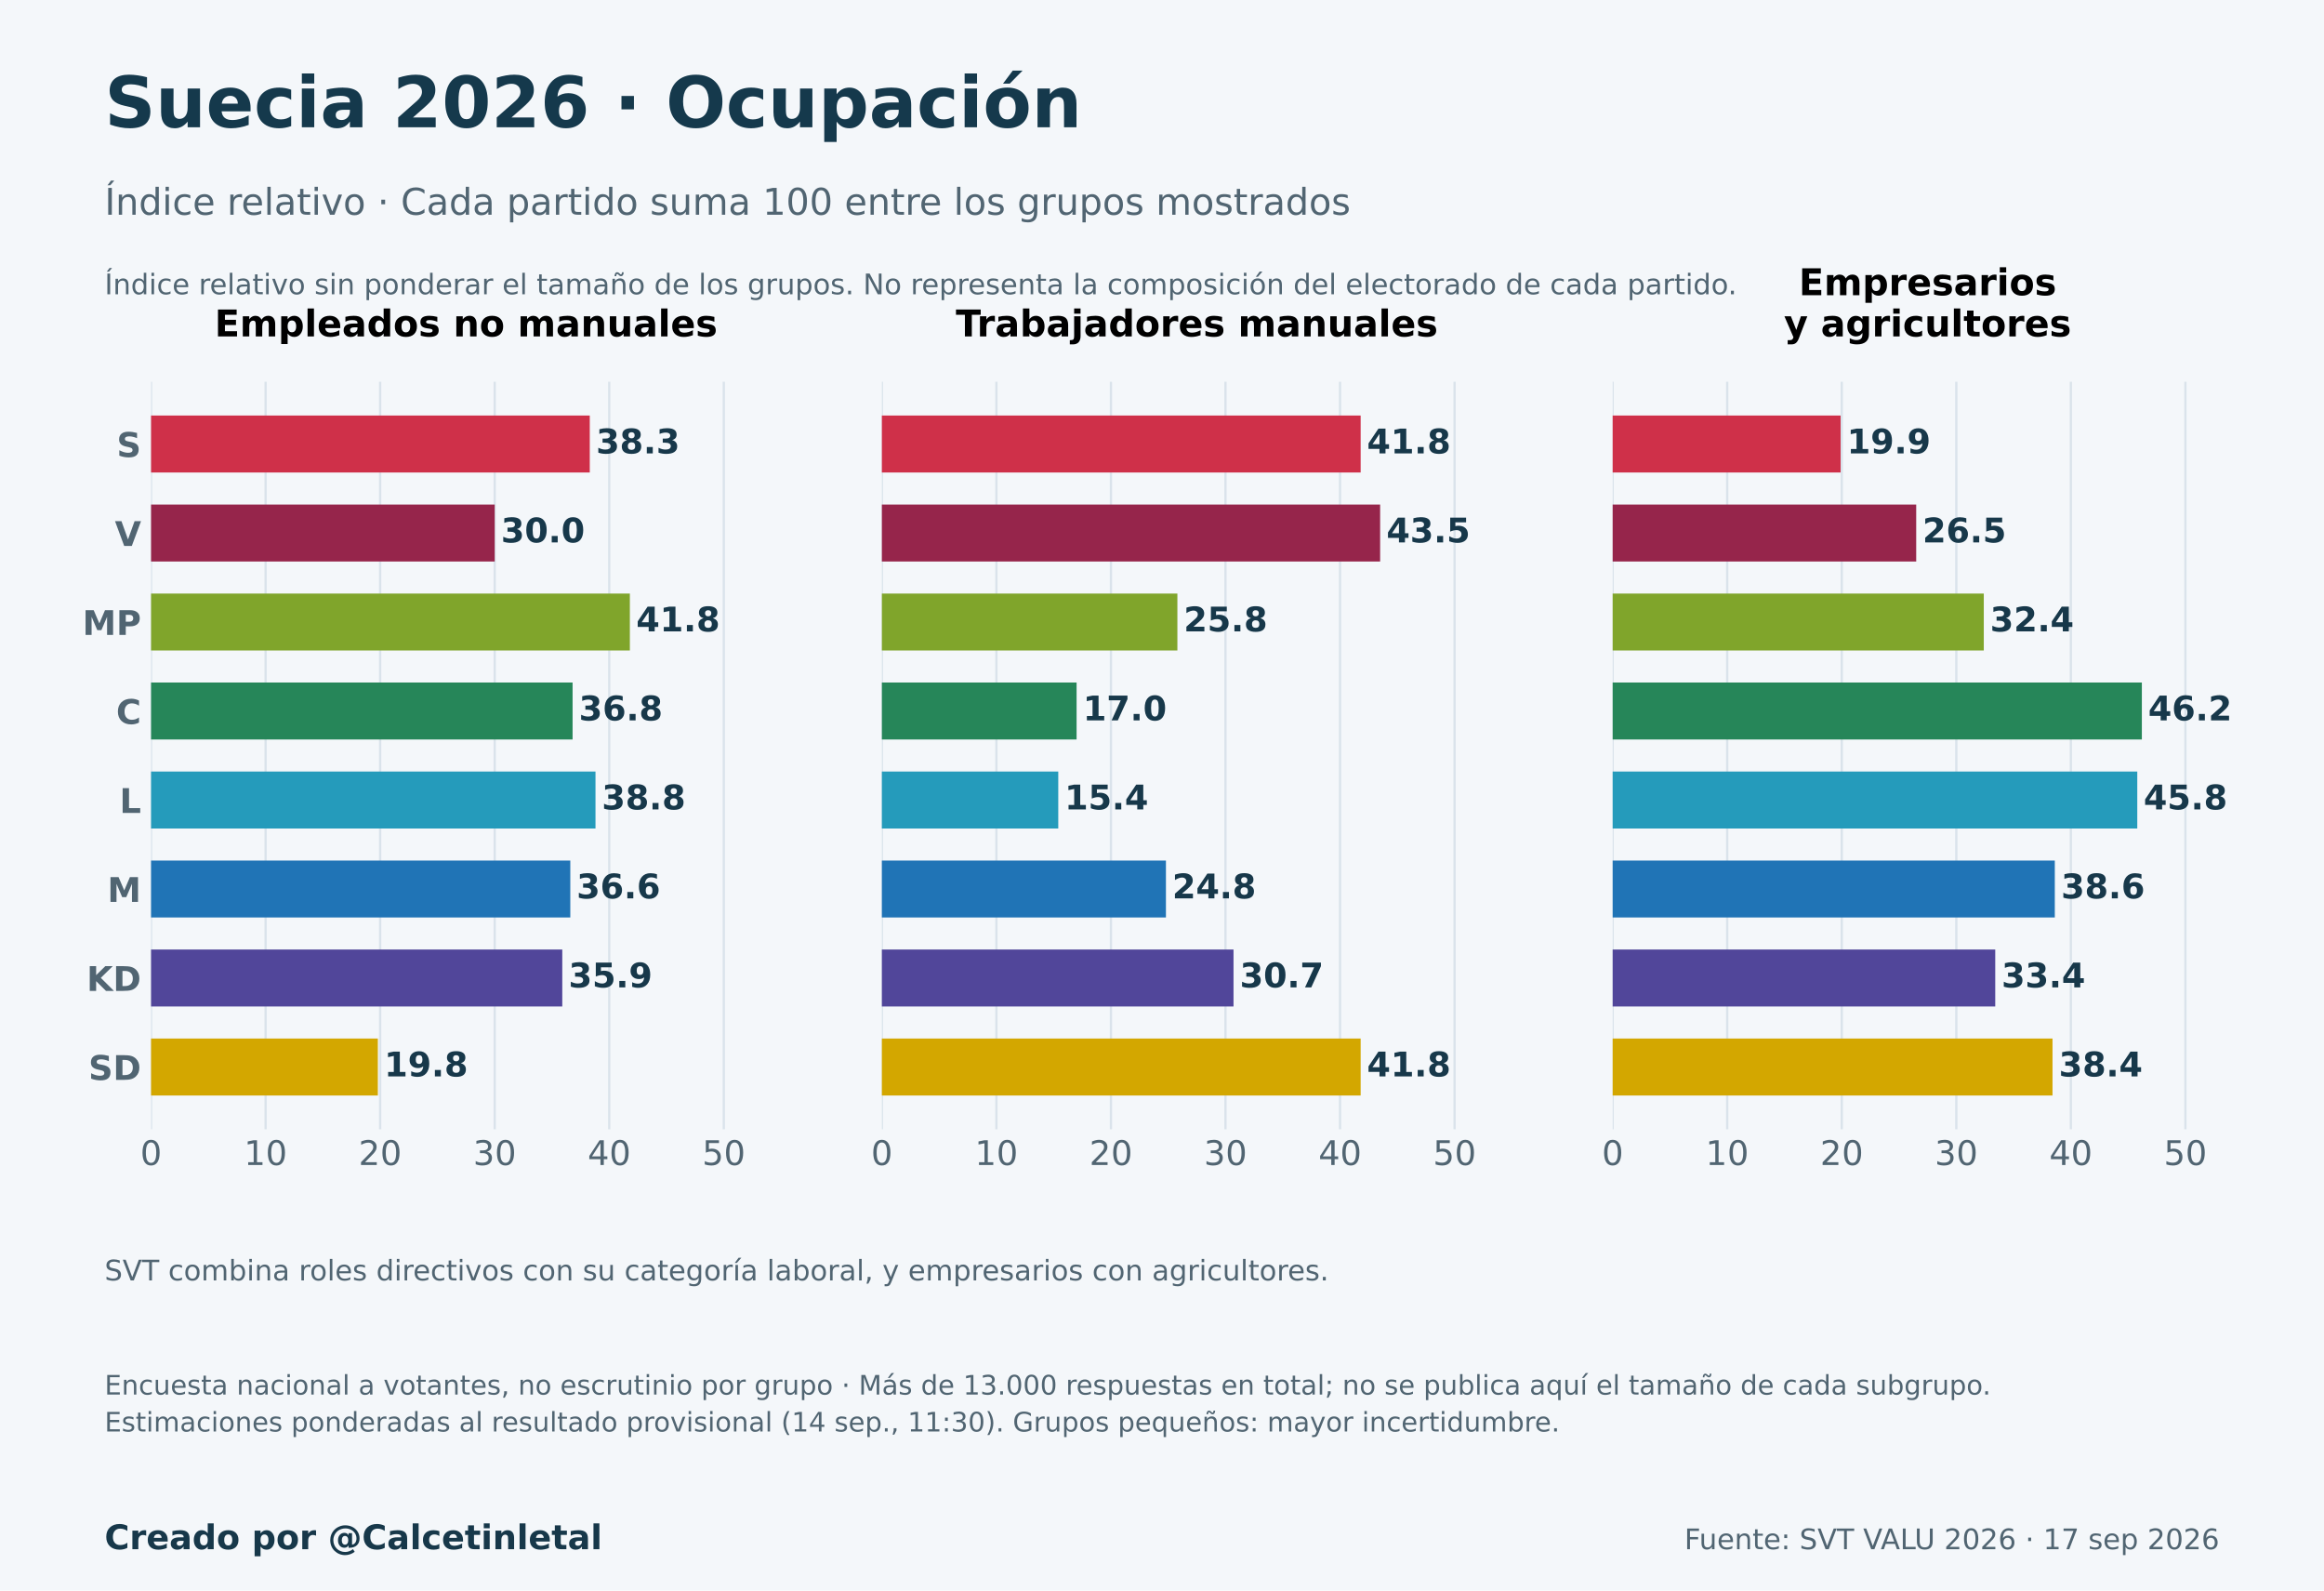
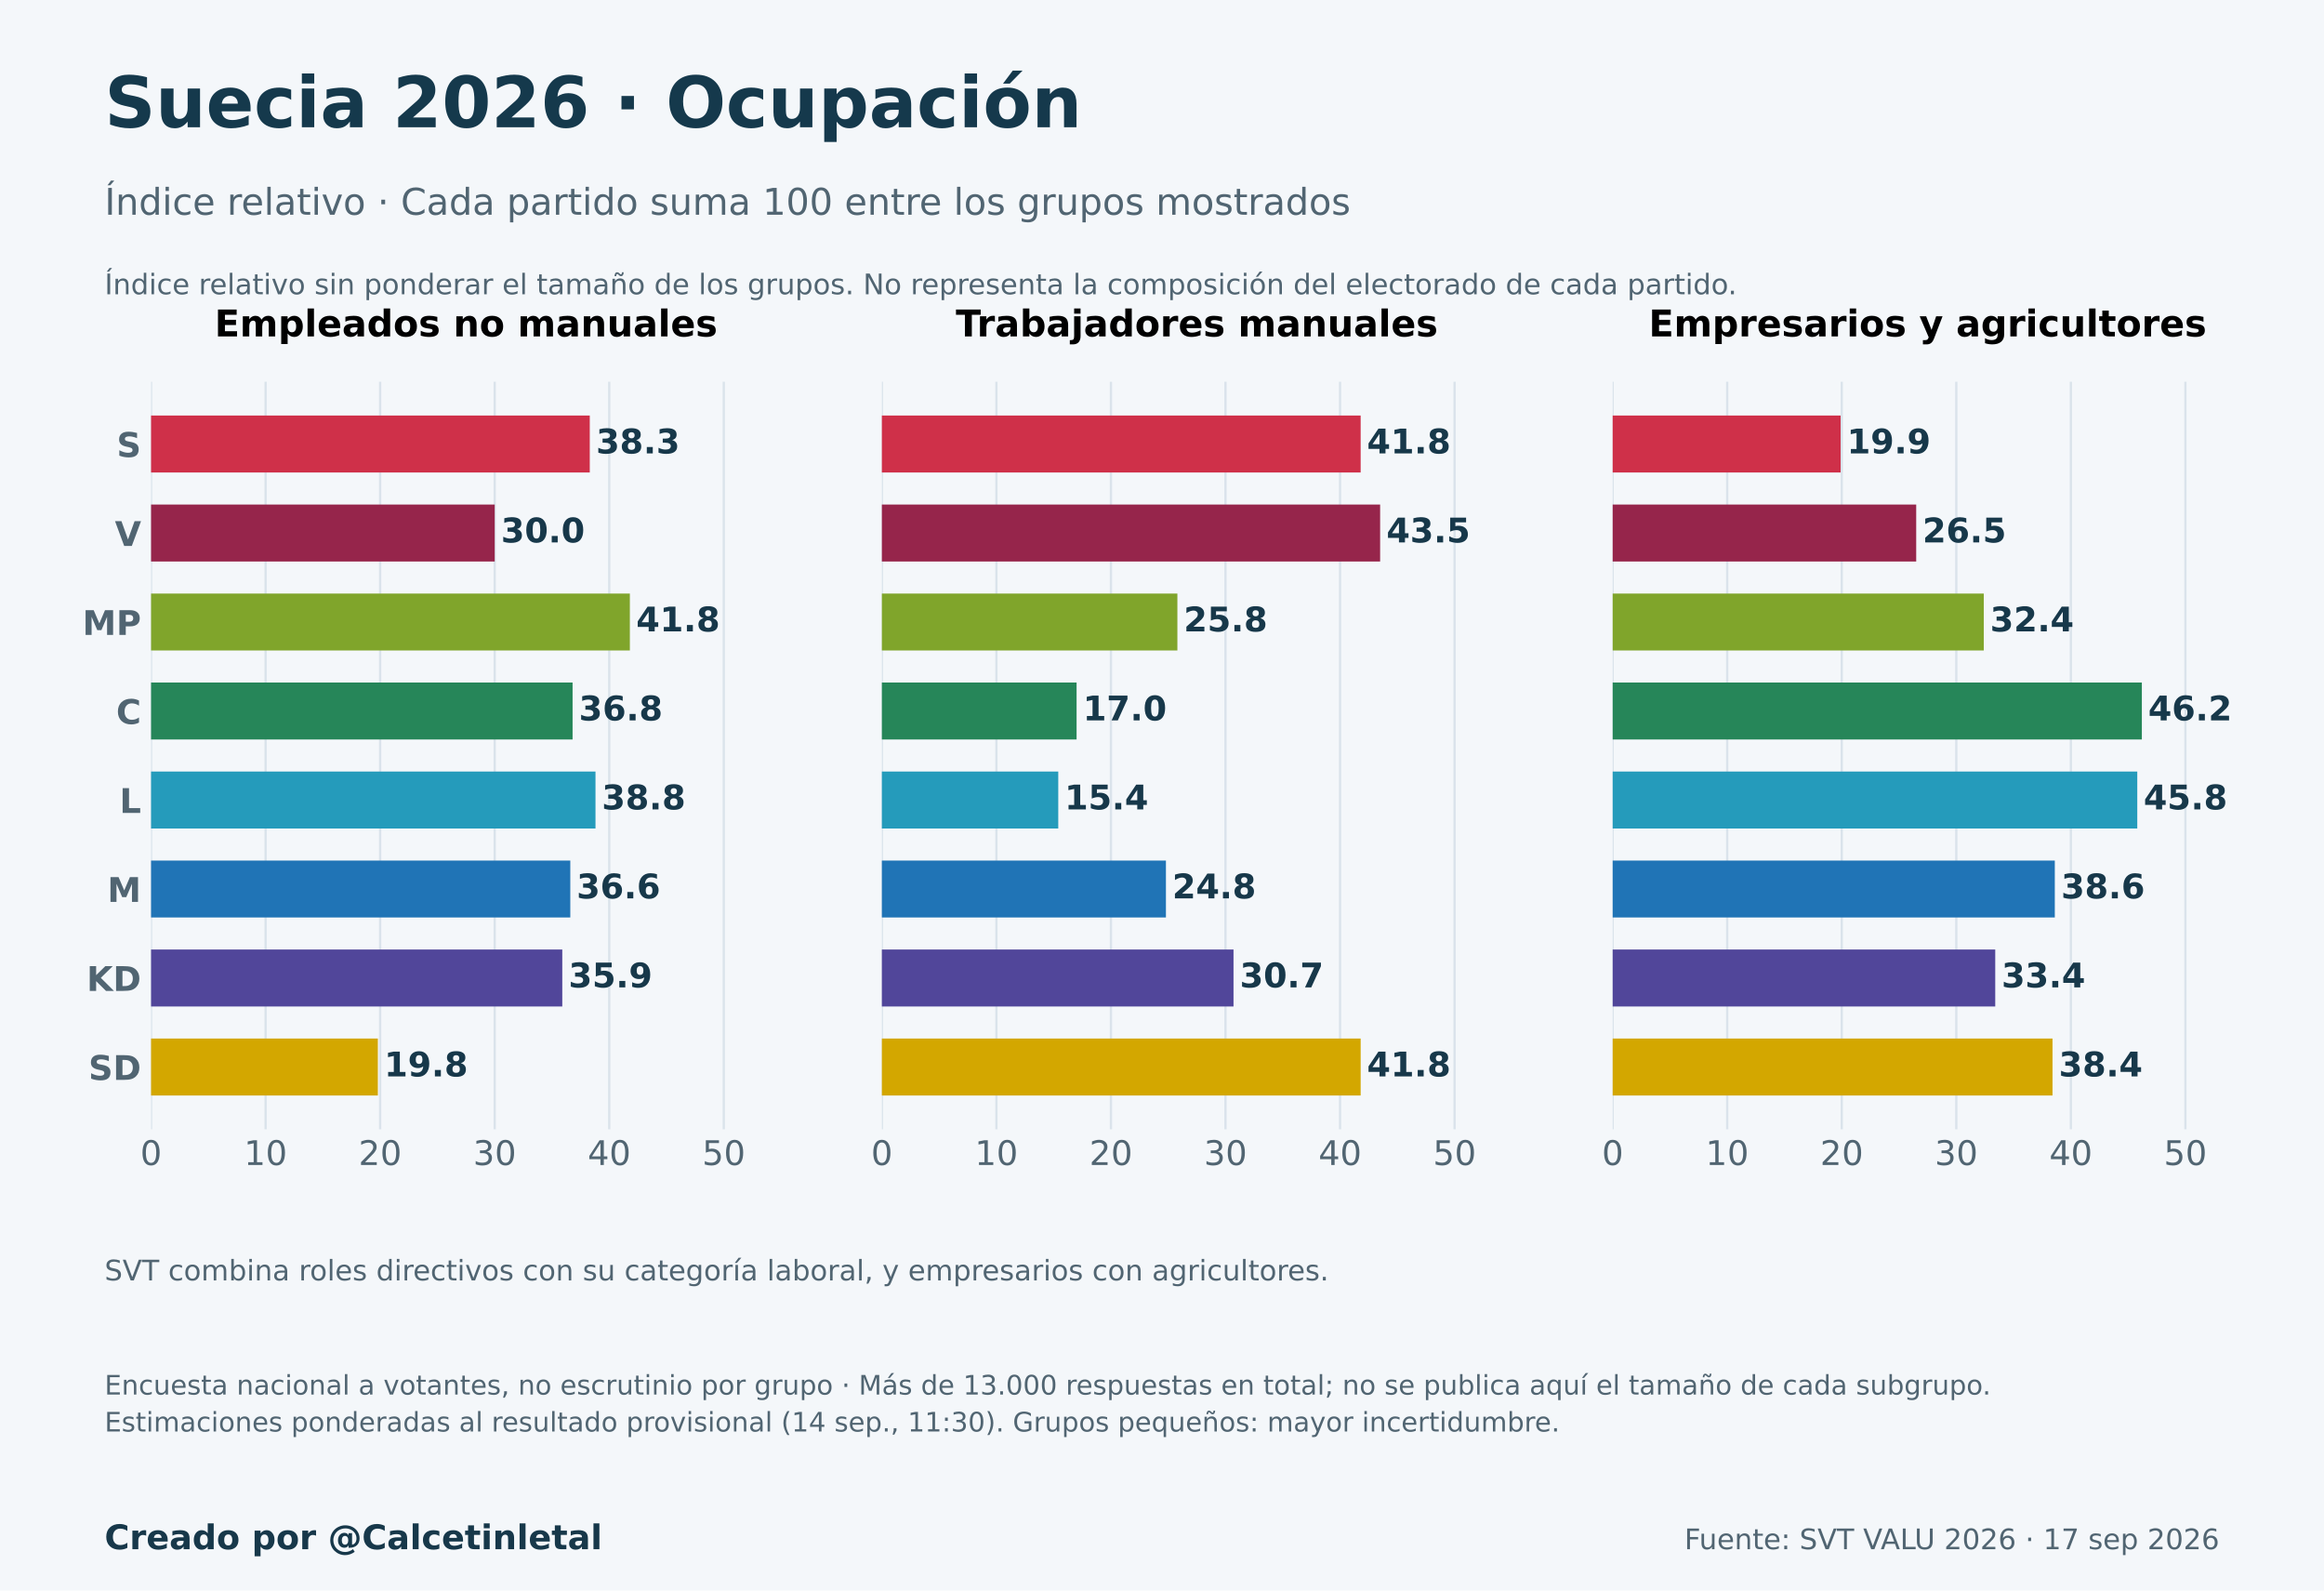
<svg xmlns="http://www.w3.org/2000/svg" xmlns:xlink="http://www.w3.org/1999/xlink" width="820.8pt" height="561.6pt" viewBox="0 0 820.8 561.6" version="1.1">
  <defs>
    <style type="text/css">*{stroke-linejoin: round; stroke-linecap: butt}</style>
  </defs>
  <g id="figure_1">
    <g id="patch_1">
      <path d="M 0 561.6 L 820.8 561.6 L 820.8 0 L 0 0 z " style="fill: #f4f7fa" />
    </g>
    <g id="axes_1">
      <g id="patch_2">
        <path d="M 53.352 398.736 L 275.858 398.736 L 275.858 134.784 L 53.352 134.784 z " style="fill: #f4f7fa" />
      </g>
      <g id="matplotlib.axis_1">
        <g id="xtick_1">
          <g id="line2d_1">
-             <path d="M 53.352 398.736 L 53.352 134.784 " clip-path="url(#p59316cc44d)" style="fill: none; stroke: #dae3eb; stroke-width: 0.8; stroke-linecap: square" />
+             <path d="M 53.352 398.736 L 53.352 134.784 " clip-path="url(#p92fa3a00ad)" style="fill: none; stroke: #dae3eb; stroke-width: 0.8; stroke-linecap: square" />
          </g>
          <g id="line2d_2" />
          <g id="text_1">
            <text style="font-size: 12px; font-family: 'DejaVu Sans'; text-anchor: middle; fill: #516572" x="53.352" y="411.354" transform="rotate(-0 53.352 411.3541)">0</text>
          </g>
        </g>
        <g id="xtick_2">
          <g id="line2d_3">
-             <path d="M 93.808 398.736 L 93.808 134.784 " clip-path="url(#p59316cc44d)" style="fill: none; stroke: #dae3eb; stroke-width: 0.8; stroke-linecap: square" />
+             <path d="M 93.808 398.736 L 93.808 134.784 " clip-path="url(#p92fa3a00ad)" style="fill: none; stroke: #dae3eb; stroke-width: 0.8; stroke-linecap: square" />
          </g>
          <g id="line2d_4" />
          <g id="text_2">
            <text style="font-size: 12px; font-family: 'DejaVu Sans'; text-anchor: middle; fill: #516572" x="93.808" y="411.354" transform="rotate(-0 93.80764 411.3541)">10</text>
          </g>
        </g>
        <g id="xtick_3">
          <g id="line2d_5">
-             <path d="M 134.263 398.736 L 134.263 134.784 " clip-path="url(#p59316cc44d)" style="fill: none; stroke: #dae3eb; stroke-width: 0.8; stroke-linecap: square" />
+             <path d="M 134.263 398.736 L 134.263 134.784 " clip-path="url(#p92fa3a00ad)" style="fill: none; stroke: #dae3eb; stroke-width: 0.8; stroke-linecap: square" />
          </g>
          <g id="line2d_6" />
          <g id="text_3">
            <text style="font-size: 12px; font-family: 'DejaVu Sans'; text-anchor: middle; fill: #516572" x="134.263" y="411.354" transform="rotate(-0 134.2633 411.3541)">20</text>
          </g>
        </g>
        <g id="xtick_4">
          <g id="line2d_7">
-             <path d="M 174.719 398.736 L 174.719 134.784 " clip-path="url(#p59316cc44d)" style="fill: none; stroke: #dae3eb; stroke-width: 0.8; stroke-linecap: square" />
+             <path d="M 174.719 398.736 L 174.719 134.784 " clip-path="url(#p92fa3a00ad)" style="fill: none; stroke: #dae3eb; stroke-width: 0.8; stroke-linecap: square" />
          </g>
          <g id="line2d_8" />
          <g id="text_4">
            <text style="font-size: 12px; font-family: 'DejaVu Sans'; text-anchor: middle; fill: #516572" x="174.719" y="411.354" transform="rotate(-0 174.7189 411.3541)">30</text>
          </g>
        </g>
        <g id="xtick_5">
          <g id="line2d_9">
-             <path d="M 215.175 398.736 L 215.175 134.784 " clip-path="url(#p59316cc44d)" style="fill: none; stroke: #dae3eb; stroke-width: 0.8; stroke-linecap: square" />
+             <path d="M 215.175 398.736 L 215.175 134.784 " clip-path="url(#p92fa3a00ad)" style="fill: none; stroke: #dae3eb; stroke-width: 0.8; stroke-linecap: square" />
          </g>
          <g id="line2d_10" />
          <g id="text_5">
            <text style="font-size: 12px; font-family: 'DejaVu Sans'; text-anchor: middle; fill: #516572" x="215.175" y="411.354" transform="rotate(-0 215.1746 411.3541)">40</text>
          </g>
        </g>
        <g id="xtick_6">
          <g id="line2d_11">
-             <path d="M 255.63 398.736 L 255.63 134.784 " clip-path="url(#p59316cc44d)" style="fill: none; stroke: #dae3eb; stroke-width: 0.8; stroke-linecap: square" />
+             <path d="M 255.63 398.736 L 255.63 134.784 " clip-path="url(#p92fa3a00ad)" style="fill: none; stroke: #dae3eb; stroke-width: 0.8; stroke-linecap: square" />
          </g>
          <g id="line2d_12" />
          <g id="text_6">
            <text style="font-size: 12px; font-family: 'DejaVu Sans'; text-anchor: middle; fill: #516572" x="255.63" y="411.354" transform="rotate(-0 255.6302 411.3541)">50</text>
          </g>
        </g>
      </g>
      <g id="matplotlib.axis_2">
        <g id="ytick_1">
          <g id="line2d_13" />
          <g id="text_7">
            <text style="font-weight: 700; font-size: 12px; font-family: 'DejaVu Sans'; text-anchor: end; fill: #516572" x="49.852" y="161.339" transform="rotate(-0 49.852 161.3391)">S</text>
          </g>
        </g>
        <g id="ytick_2">
          <g id="line2d_14" />
          <g id="text_8">
            <text style="font-weight: 700; font-size: 12px; font-family: 'DejaVu Sans'; text-anchor: end; fill: #516572" x="49.852" y="192.762" transform="rotate(-0 49.852 192.7619)">V</text>
          </g>
        </g>
        <g id="ytick_3">
          <g id="line2d_15" />
          <g id="text_9">
            <text style="font-weight: 700; font-size: 12px; font-family: 'DejaVu Sans'; text-anchor: end; fill: #516572" x="49.852" y="224.185" transform="rotate(-0 49.852 224.1848)">MP</text>
          </g>
        </g>
        <g id="ytick_4">
          <g id="line2d_16" />
          <g id="text_10">
            <text style="font-weight: 700; font-size: 12px; font-family: 'DejaVu Sans'; text-anchor: end; fill: #516572" x="49.852" y="255.608" transform="rotate(-0 49.852 255.6076)">C</text>
          </g>
        </g>
        <g id="ytick_5">
          <g id="line2d_17" />
          <g id="text_11">
            <text style="font-weight: 700; font-size: 12px; font-family: 'DejaVu Sans'; text-anchor: end; fill: #516572" x="49.852" y="287.03" transform="rotate(-0 49.852 287.0305)">L</text>
          </g>
        </g>
        <g id="ytick_6">
          <g id="line2d_18" />
          <g id="text_12">
            <text style="font-weight: 700; font-size: 12px; font-family: 'DejaVu Sans'; text-anchor: end; fill: #516572" x="49.852" y="318.453" transform="rotate(-0 49.852 318.4533)">M</text>
          </g>
        </g>
        <g id="ytick_7">
          <g id="line2d_19" />
          <g id="text_13">
            <text style="font-weight: 700; font-size: 12px; font-family: 'DejaVu Sans'; text-anchor: end; fill: #516572" x="49.852" y="349.876" transform="rotate(-0 49.852 349.8762)">KD</text>
          </g>
        </g>
        <g id="ytick_8">
          <g id="line2d_20" />
          <g id="text_14">
            <text style="font-weight: 700; font-size: 12px; font-family: 'DejaVu Sans'; text-anchor: end; fill: #516572" x="49.852" y="381.299" transform="rotate(-0 49.852 381.2991)">SD</text>
          </g>
        </g>
      </g>
      <g id="patch_3">
-         <path d="M 53.352 146.725 L 208.297 146.725 L 208.297 166.835 L 53.352 166.835 z " clip-path="url(#p59316cc44d)" style="fill: #cf3049" />
+         <path d="M 53.352 146.725 L 208.297 146.725 L 208.297 166.835 L 53.352 166.835 z " clip-path="url(#p92fa3a00ad)" style="fill: #cf3049" />
      </g>
      <g id="patch_4">
-         <path d="M 53.352 178.148 L 174.719 178.148 L 174.719 198.258 L 53.352 198.258 z " clip-path="url(#p59316cc44d)" style="fill: #96254b" />
+         <path d="M 53.352 178.148 L 174.719 178.148 L 174.719 198.258 L 53.352 198.258 z " clip-path="url(#p92fa3a00ad)" style="fill: #96254b" />
      </g>
      <g id="patch_5">
-         <path d="M 53.352 209.57 L 222.457 209.57 L 222.457 229.681 L 53.352 229.681 z " clip-path="url(#p59316cc44d)" style="fill: #80a52b" />
+         <path d="M 53.352 209.57 L 222.457 209.57 L 222.457 229.681 L 53.352 229.681 z " clip-path="url(#p92fa3a00ad)" style="fill: #80a52b" />
      </g>
      <g id="patch_6">
-         <path d="M 53.352 240.993 L 202.229 240.993 L 202.229 261.104 L 53.352 261.104 z " clip-path="url(#p59316cc44d)" style="fill: #268659" />
+         <path d="M 53.352 240.993 L 202.229 240.993 L 202.229 261.104 L 53.352 261.104 z " clip-path="url(#p92fa3a00ad)" style="fill: #268659" />
      </g>
      <g id="patch_7">
-         <path d="M 53.352 272.416 L 210.32 272.416 L 210.32 292.527 L 53.352 292.527 z " clip-path="url(#p59316cc44d)" style="fill: #259bbb" />
+         <path d="M 53.352 272.416 L 210.32 272.416 L 210.32 292.527 L 53.352 292.527 z " clip-path="url(#p92fa3a00ad)" style="fill: #259bbb" />
      </g>
      <g id="patch_8">
-         <path d="M 53.352 303.839 L 201.42 303.839 L 201.42 323.95 L 53.352 323.95 z " clip-path="url(#p59316cc44d)" style="fill: #2074b6" />
+         <path d="M 53.352 303.839 L 201.42 303.839 L 201.42 323.95 L 53.352 323.95 z " clip-path="url(#p92fa3a00ad)" style="fill: #2074b6" />
      </g>
      <g id="patch_9">
-         <path d="M 53.352 335.262 L 198.588 335.262 L 198.588 355.372 L 53.352 355.372 z " clip-path="url(#p59316cc44d)" style="fill: #51469a" />
+         <path d="M 53.352 335.262 L 198.588 335.262 L 198.588 355.372 L 53.352 355.372 z " clip-path="url(#p92fa3a00ad)" style="fill: #51469a" />
      </g>
      <g id="patch_10">
-         <path d="M 53.352 366.685 L 133.454 366.685 L 133.454 386.795 L 53.352 386.795 z " clip-path="url(#p59316cc44d)" style="fill: #d3a700" />
+         <path d="M 53.352 366.685 L 133.454 366.685 L 133.454 386.795 L 53.352 386.795 z " clip-path="url(#p92fa3a00ad)" style="fill: #d3a700" />
      </g>
      <g id="text_15">
        <text style="font-weight: 700; font-size: 12px; font-family: 'DejaVu Sans'; text-anchor: start; fill: #17384a" x="210.522" y="160.091" transform="rotate(-0 210.5222 160.0913)">38.3</text>
      </g>
      <g id="text_16">
        <text style="font-weight: 700; font-size: 12px; font-family: 'DejaVu Sans'; text-anchor: start; fill: #17384a" x="176.944" y="191.514" transform="rotate(-0 176.944 191.5141)">30.0</text>
      </g>
      <g id="text_17">
        <text style="font-weight: 700; font-size: 12px; font-family: 'DejaVu Sans'; text-anchor: start; fill: #17384a" x="224.682" y="222.937" transform="rotate(-0 224.6816 222.937)">41.8</text>
      </g>
      <g id="text_18">
        <text style="font-weight: 700; font-size: 12px; font-family: 'DejaVu Sans'; text-anchor: start; fill: #17384a" x="204.454" y="254.36" transform="rotate(-0 204.4538 254.3598)">36.8</text>
      </g>
      <g id="text_19">
        <text style="font-weight: 700; font-size: 12px; font-family: 'DejaVu Sans'; text-anchor: start; fill: #17384a" x="212.545" y="285.783" transform="rotate(-0 212.5449 285.7827)">38.8</text>
      </g>
      <g id="text_20">
        <text style="font-weight: 700; font-size: 12px; font-family: 'DejaVu Sans'; text-anchor: start; fill: #17384a" x="203.645" y="317.206" transform="rotate(-0 203.6447 317.2055)">36.6</text>
      </g>
      <g id="text_21">
        <text style="font-weight: 700; font-size: 12px; font-family: 'DejaVu Sans'; text-anchor: start; fill: #17384a" x="200.813" y="348.628" transform="rotate(-0 200.8128 348.6284)">35.9</text>
      </g>
      <g id="text_22">
        <text style="font-weight: 700; font-size: 12px; font-family: 'DejaVu Sans'; text-anchor: start; fill: #17384a" x="135.679" y="380.051" transform="rotate(-0 135.6792 380.0512)">19.8</text>
      </g>
      <g id="text_23">
        <text style="font-weight: 700; font-size: 13px; font-family: 'DejaVu Sans'; text-anchor: middle" x="164.605" y="118.784" transform="rotate(-0 164.605 118.784)">Empleados no manuales</text>
      </g>
    </g>
    <g id="axes_2">
      <g id="patch_11">
        <path d="M 311.459 398.736 L 533.965 398.736 L 533.965 134.784 L 311.459 134.784 z " style="fill: #f4f7fa" />
      </g>
      <g id="matplotlib.axis_3">
        <g id="xtick_7">
          <g id="line2d_21">
-             <path d="M 311.459 398.736 L 311.459 134.784 " clip-path="url(#p496f2c3ad9)" style="fill: none; stroke: #dae3eb; stroke-width: 0.8; stroke-linecap: square" />
+             <path d="M 311.459 398.736 L 311.459 134.784 " clip-path="url(#pbdc2b3e40c)" style="fill: none; stroke: #dae3eb; stroke-width: 0.8; stroke-linecap: square" />
          </g>
          <g id="line2d_22" />
          <g id="text_24">
            <text style="font-size: 12px; font-family: 'DejaVu Sans'; text-anchor: middle; fill: #516572" x="311.459" y="411.354" transform="rotate(-0 311.459 411.3541)">0</text>
          </g>
        </g>
        <g id="xtick_8">
          <g id="line2d_23">
-             <path d="M 351.915 398.736 L 351.915 134.784 " clip-path="url(#p496f2c3ad9)" style="fill: none; stroke: #dae3eb; stroke-width: 0.8; stroke-linecap: square" />
+             <path d="M 351.915 398.736 L 351.915 134.784 " clip-path="url(#pbdc2b3e40c)" style="fill: none; stroke: #dae3eb; stroke-width: 0.8; stroke-linecap: square" />
          </g>
          <g id="line2d_24" />
          <g id="text_25">
            <text style="font-size: 12px; font-family: 'DejaVu Sans'; text-anchor: middle; fill: #516572" x="351.915" y="411.354" transform="rotate(-0 351.9146 411.3541)">10</text>
          </g>
        </g>
        <g id="xtick_9">
          <g id="line2d_25">
-             <path d="M 392.37 398.736 L 392.37 134.784 " clip-path="url(#p496f2c3ad9)" style="fill: none; stroke: #dae3eb; stroke-width: 0.8; stroke-linecap: square" />
+             <path d="M 392.37 398.736 L 392.37 134.784 " clip-path="url(#pbdc2b3e40c)" style="fill: none; stroke: #dae3eb; stroke-width: 0.8; stroke-linecap: square" />
          </g>
          <g id="line2d_26" />
          <g id="text_26">
            <text style="font-size: 12px; font-family: 'DejaVu Sans'; text-anchor: middle; fill: #516572" x="392.37" y="411.354" transform="rotate(-0 392.3703 411.3541)">20</text>
          </g>
        </g>
        <g id="xtick_10">
          <g id="line2d_27">
-             <path d="M 432.826 398.736 L 432.826 134.784 " clip-path="url(#p496f2c3ad9)" style="fill: none; stroke: #dae3eb; stroke-width: 0.8; stroke-linecap: square" />
+             <path d="M 432.826 398.736 L 432.826 134.784 " clip-path="url(#pbdc2b3e40c)" style="fill: none; stroke: #dae3eb; stroke-width: 0.8; stroke-linecap: square" />
          </g>
          <g id="line2d_28" />
          <g id="text_27">
            <text style="font-size: 12px; font-family: 'DejaVu Sans'; text-anchor: middle; fill: #516572" x="432.826" y="411.354" transform="rotate(-0 432.8259 411.3541)">30</text>
          </g>
        </g>
        <g id="xtick_11">
          <g id="line2d_29">
-             <path d="M 473.282 398.736 L 473.282 134.784 " clip-path="url(#p496f2c3ad9)" style="fill: none; stroke: #dae3eb; stroke-width: 0.8; stroke-linecap: square" />
+             <path d="M 473.282 398.736 L 473.282 134.784 " clip-path="url(#pbdc2b3e40c)" style="fill: none; stroke: #dae3eb; stroke-width: 0.8; stroke-linecap: square" />
          </g>
          <g id="line2d_30" />
          <g id="text_28">
            <text style="font-size: 12px; font-family: 'DejaVu Sans'; text-anchor: middle; fill: #516572" x="473.282" y="411.354" transform="rotate(-0 473.2816 411.3541)">40</text>
          </g>
        </g>
        <g id="xtick_12">
          <g id="line2d_31">
-             <path d="M 513.737 398.736 L 513.737 134.784 " clip-path="url(#p496f2c3ad9)" style="fill: none; stroke: #dae3eb; stroke-width: 0.8; stroke-linecap: square" />
+             <path d="M 513.737 398.736 L 513.737 134.784 " clip-path="url(#pbdc2b3e40c)" style="fill: none; stroke: #dae3eb; stroke-width: 0.8; stroke-linecap: square" />
          </g>
          <g id="line2d_32" />
          <g id="text_29">
            <text style="font-size: 12px; font-family: 'DejaVu Sans'; text-anchor: middle; fill: #516572" x="513.737" y="411.354" transform="rotate(-0 513.7372 411.3541)">50</text>
          </g>
        </g>
      </g>
      <g id="matplotlib.axis_4">
        <g id="ytick_9">
          <g id="line2d_33" />
        </g>
        <g id="ytick_10">
          <g id="line2d_34" />
        </g>
        <g id="ytick_11">
          <g id="line2d_35" />
        </g>
        <g id="ytick_12">
          <g id="line2d_36" />
        </g>
        <g id="ytick_13">
          <g id="line2d_37" />
        </g>
        <g id="ytick_14">
          <g id="line2d_38" />
        </g>
        <g id="ytick_15">
          <g id="line2d_39" />
        </g>
        <g id="ytick_16">
          <g id="line2d_40" />
        </g>
      </g>
      <g id="patch_12">
-         <path d="M 311.459 146.725 L 480.564 146.725 L 480.564 166.835 L 311.459 166.835 z " clip-path="url(#p496f2c3ad9)" style="fill: #cf3049" />
+         <path d="M 311.459 146.725 L 480.564 146.725 L 480.564 166.835 L 311.459 166.835 z " clip-path="url(#pbdc2b3e40c)" style="fill: #cf3049" />
      </g>
      <g id="patch_13">
-         <path d="M 311.459 178.148 L 487.441 178.148 L 487.441 198.258 L 311.459 198.258 z " clip-path="url(#p496f2c3ad9)" style="fill: #96254b" />
+         <path d="M 311.459 178.148 L 487.441 178.148 L 487.441 198.258 L 311.459 198.258 z " clip-path="url(#pbdc2b3e40c)" style="fill: #96254b" />
      </g>
      <g id="patch_14">
-         <path d="M 311.459 209.57 L 415.835 209.57 L 415.835 229.681 L 311.459 229.681 z " clip-path="url(#p496f2c3ad9)" style="fill: #80a52b" />
+         <path d="M 311.459 209.57 L 415.835 209.57 L 415.835 229.681 L 311.459 229.681 z " clip-path="url(#pbdc2b3e40c)" style="fill: #80a52b" />
      </g>
      <g id="patch_15">
-         <path d="M 311.459 240.993 L 380.234 240.993 L 380.234 261.104 L 311.459 261.104 z " clip-path="url(#p496f2c3ad9)" style="fill: #268659" />
+         <path d="M 311.459 240.993 L 380.234 240.993 L 380.234 261.104 L 311.459 261.104 z " clip-path="url(#pbdc2b3e40c)" style="fill: #268659" />
      </g>
      <g id="patch_16">
-         <path d="M 311.459 272.416 L 373.761 272.416 L 373.761 292.527 L 311.459 292.527 z " clip-path="url(#p496f2c3ad9)" style="fill: #259bbb" />
+         <path d="M 311.459 272.416 L 373.761 272.416 L 373.761 292.527 L 311.459 292.527 z " clip-path="url(#pbdc2b3e40c)" style="fill: #259bbb" />
      </g>
      <g id="patch_17">
-         <path d="M 311.459 303.839 L 411.789 303.839 L 411.789 323.95 L 311.459 323.95 z " clip-path="url(#p496f2c3ad9)" style="fill: #2074b6" />
+         <path d="M 311.459 303.839 L 411.789 303.839 L 411.789 323.95 L 311.459 323.95 z " clip-path="url(#pbdc2b3e40c)" style="fill: #2074b6" />
      </g>
      <g id="patch_18">
-         <path d="M 311.459 335.262 L 435.658 335.262 L 435.658 355.372 L 311.459 355.372 z " clip-path="url(#p496f2c3ad9)" style="fill: #51469a" />
+         <path d="M 311.459 335.262 L 435.658 335.262 L 435.658 355.372 L 311.459 355.372 z " clip-path="url(#pbdc2b3e40c)" style="fill: #51469a" />
      </g>
      <g id="patch_19">
-         <path d="M 311.459 366.685 L 480.564 366.685 L 480.564 386.795 L 311.459 386.795 z " clip-path="url(#p496f2c3ad9)" style="fill: #d3a700" />
+         <path d="M 311.459 366.685 L 480.564 366.685 L 480.564 386.795 L 311.459 386.795 z " clip-path="url(#pbdc2b3e40c)" style="fill: #d3a700" />
      </g>
      <g id="text_30">
        <text style="font-weight: 700; font-size: 12px; font-family: 'DejaVu Sans'; text-anchor: start; fill: #17384a" x="482.789" y="160.091" transform="rotate(-0 482.7886 160.0913)">41.8</text>
      </g>
      <g id="text_31">
        <text style="font-weight: 700; font-size: 12px; font-family: 'DejaVu Sans'; text-anchor: start; fill: #17384a" x="489.666" y="191.514" transform="rotate(-0 489.6661 191.5141)">43.5</text>
      </g>
      <g id="text_32">
        <text style="font-weight: 700; font-size: 12px; font-family: 'DejaVu Sans'; text-anchor: start; fill: #17384a" x="418.06" y="222.937" transform="rotate(-0 418.0596 222.937)">25.8</text>
      </g>
      <g id="text_33">
        <text style="font-weight: 700; font-size: 12px; font-family: 'DejaVu Sans'; text-anchor: start; fill: #17384a" x="382.459" y="254.36" transform="rotate(-0 382.4586 254.3598)">17.0</text>
      </g>
      <g id="text_34">
        <text style="font-weight: 700; font-size: 12px; font-family: 'DejaVu Sans'; text-anchor: start; fill: #17384a" x="375.986" y="285.783" transform="rotate(-0 375.9857 285.7827)">15.4</text>
      </g>
      <g id="text_35">
        <text style="font-weight: 700; font-size: 12px; font-family: 'DejaVu Sans'; text-anchor: start; fill: #17384a" x="414.014" y="317.206" transform="rotate(-0 414.014 317.2055)">24.8</text>
      </g>
      <g id="text_36">
        <text style="font-weight: 700; font-size: 12px; font-family: 'DejaVu Sans'; text-anchor: start; fill: #17384a" x="437.883" y="348.628" transform="rotate(-0 437.8829 348.6284)">30.7</text>
      </g>
      <g id="text_37">
        <text style="font-weight: 700; font-size: 12px; font-family: 'DejaVu Sans'; text-anchor: start; fill: #17384a" x="482.789" y="380.051" transform="rotate(-0 482.7886 380.0512)">41.8</text>
      </g>
      <g id="text_38">
        <text style="font-weight: 700; font-size: 13px; font-family: 'DejaVu Sans'; text-anchor: middle" x="422.712" y="118.784" transform="rotate(-0 422.712 118.784)">Trabajadores manuales</text>
      </g>
    </g>
    <g id="axes_3">
      <g id="patch_20">
        <path d="M 569.566 398.736 L 792.072 398.736 L 792.072 134.784 L 569.566 134.784 z " style="fill: #f4f7fa" />
      </g>
      <g id="matplotlib.axis_5">
        <g id="xtick_13">
          <g id="line2d_41">
-             <path d="M 569.566 398.736 L 569.566 134.784 " clip-path="url(#p7f5a883ee9)" style="fill: none; stroke: #dae3eb; stroke-width: 0.8; stroke-linecap: square" />
+             <path d="M 569.566 398.736 L 569.566 134.784 " clip-path="url(#p6abcc03652)" style="fill: none; stroke: #dae3eb; stroke-width: 0.8; stroke-linecap: square" />
          </g>
          <g id="line2d_42" />
          <g id="text_39">
            <text style="font-size: 12px; font-family: 'DejaVu Sans'; text-anchor: middle; fill: #516572" x="569.566" y="411.354" transform="rotate(-0 569.566 411.3541)">0</text>
          </g>
        </g>
        <g id="xtick_14">
          <g id="line2d_43">
-             <path d="M 610.022 398.736 L 610.022 134.784 " clip-path="url(#p7f5a883ee9)" style="fill: none; stroke: #dae3eb; stroke-width: 0.8; stroke-linecap: square" />
+             <path d="M 610.022 398.736 L 610.022 134.784 " clip-path="url(#p6abcc03652)" style="fill: none; stroke: #dae3eb; stroke-width: 0.8; stroke-linecap: square" />
          </g>
          <g id="line2d_44" />
          <g id="text_40">
            <text style="font-size: 12px; font-family: 'DejaVu Sans'; text-anchor: middle; fill: #516572" x="610.022" y="411.354" transform="rotate(-0 610.0216 411.3541)">10</text>
          </g>
        </g>
        <g id="xtick_15">
          <g id="line2d_45">
-             <path d="M 650.477 398.736 L 650.477 134.784 " clip-path="url(#p7f5a883ee9)" style="fill: none; stroke: #dae3eb; stroke-width: 0.8; stroke-linecap: square" />
+             <path d="M 650.477 398.736 L 650.477 134.784 " clip-path="url(#p6abcc03652)" style="fill: none; stroke: #dae3eb; stroke-width: 0.8; stroke-linecap: square" />
          </g>
          <g id="line2d_46" />
          <g id="text_41">
            <text style="font-size: 12px; font-family: 'DejaVu Sans'; text-anchor: middle; fill: #516572" x="650.477" y="411.354" transform="rotate(-0 650.4773 411.3541)">20</text>
          </g>
        </g>
        <g id="xtick_16">
          <g id="line2d_47">
-             <path d="M 690.933 398.736 L 690.933 134.784 " clip-path="url(#p7f5a883ee9)" style="fill: none; stroke: #dae3eb; stroke-width: 0.8; stroke-linecap: square" />
+             <path d="M 690.933 398.736 L 690.933 134.784 " clip-path="url(#p6abcc03652)" style="fill: none; stroke: #dae3eb; stroke-width: 0.8; stroke-linecap: square" />
          </g>
          <g id="line2d_48" />
          <g id="text_42">
            <text style="font-size: 12px; font-family: 'DejaVu Sans'; text-anchor: middle; fill: #516572" x="690.933" y="411.354" transform="rotate(-0 690.9329 411.3541)">30</text>
          </g>
        </g>
        <g id="xtick_17">
          <g id="line2d_49">
-             <path d="M 731.389 398.736 L 731.389 134.784 " clip-path="url(#p7f5a883ee9)" style="fill: none; stroke: #dae3eb; stroke-width: 0.8; stroke-linecap: square" />
+             <path d="M 731.389 398.736 L 731.389 134.784 " clip-path="url(#p6abcc03652)" style="fill: none; stroke: #dae3eb; stroke-width: 0.8; stroke-linecap: square" />
          </g>
          <g id="line2d_50" />
          <g id="text_43">
            <text style="font-size: 12px; font-family: 'DejaVu Sans'; text-anchor: middle; fill: #516572" x="731.389" y="411.354" transform="rotate(-0 731.3885 411.3541)">40</text>
          </g>
        </g>
        <g id="xtick_18">
          <g id="line2d_51">
-             <path d="M 771.844 398.736 L 771.844 134.784 " clip-path="url(#p7f5a883ee9)" style="fill: none; stroke: #dae3eb; stroke-width: 0.8; stroke-linecap: square" />
+             <path d="M 771.844 398.736 L 771.844 134.784 " clip-path="url(#p6abcc03652)" style="fill: none; stroke: #dae3eb; stroke-width: 0.8; stroke-linecap: square" />
          </g>
          <g id="line2d_52" />
          <g id="text_44">
            <text style="font-size: 12px; font-family: 'DejaVu Sans'; text-anchor: middle; fill: #516572" x="771.844" y="411.354" transform="rotate(-0 771.8442 411.3541)">50</text>
          </g>
        </g>
      </g>
      <g id="matplotlib.axis_6">
        <g id="ytick_17">
          <g id="line2d_53" />
        </g>
        <g id="ytick_18">
          <g id="line2d_54" />
        </g>
        <g id="ytick_19">
          <g id="line2d_55" />
        </g>
        <g id="ytick_20">
          <g id="line2d_56" />
        </g>
        <g id="ytick_21">
          <g id="line2d_57" />
        </g>
        <g id="ytick_22">
          <g id="line2d_58" />
        </g>
        <g id="ytick_23">
          <g id="line2d_59" />
        </g>
        <g id="ytick_24">
          <g id="line2d_60" />
        </g>
      </g>
      <g id="patch_21">
-         <path d="M 569.566 146.725 L 650.073 146.725 L 650.073 166.835 L 569.566 166.835 z " clip-path="url(#p7f5a883ee9)" style="fill: #cf3049" />
+         <path d="M 569.566 146.725 L 650.073 146.725 L 650.073 166.835 L 569.566 166.835 z " clip-path="url(#p6abcc03652)" style="fill: #cf3049" />
      </g>
      <g id="patch_22">
-         <path d="M 569.566 178.148 L 676.773 178.148 L 676.773 198.258 L 569.566 198.258 z " clip-path="url(#p7f5a883ee9)" style="fill: #96254b" />
+         <path d="M 569.566 178.148 L 676.773 178.148 L 676.773 198.258 L 569.566 198.258 z " clip-path="url(#p6abcc03652)" style="fill: #96254b" />
      </g>
      <g id="patch_23">
-         <path d="M 569.566 209.57 L 700.642 209.57 L 700.642 229.681 L 569.566 229.681 z " clip-path="url(#p7f5a883ee9)" style="fill: #80a52b" />
+         <path d="M 569.566 209.57 L 700.642 209.57 L 700.642 229.681 L 569.566 229.681 z " clip-path="url(#p6abcc03652)" style="fill: #80a52b" />
      </g>
      <g id="patch_24">
-         <path d="M 569.566 240.993 L 756.471 240.993 L 756.471 261.104 L 569.566 261.104 z " clip-path="url(#p7f5a883ee9)" style="fill: #268659" />
+         <path d="M 569.566 240.993 L 756.471 240.993 L 756.471 261.104 L 569.566 261.104 z " clip-path="url(#p6abcc03652)" style="fill: #268659" />
      </g>
      <g id="patch_25">
-         <path d="M 569.566 272.416 L 754.853 272.416 L 754.853 292.527 L 569.566 292.527 z " clip-path="url(#p7f5a883ee9)" style="fill: #259bbb" />
+         <path d="M 569.566 272.416 L 754.853 272.416 L 754.853 292.527 L 569.566 292.527 z " clip-path="url(#p6abcc03652)" style="fill: #259bbb" />
      </g>
      <g id="patch_26">
-         <path d="M 569.566 303.839 L 725.725 303.839 L 725.725 323.95 L 569.566 323.95 z " clip-path="url(#p7f5a883ee9)" style="fill: #2074b6" />
+         <path d="M 569.566 303.839 L 725.725 303.839 L 725.725 323.95 L 569.566 323.95 z " clip-path="url(#p6abcc03652)" style="fill: #2074b6" />
      </g>
      <g id="patch_27">
-         <path d="M 569.566 335.262 L 704.688 335.262 L 704.688 355.372 L 569.566 355.372 z " clip-path="url(#p7f5a883ee9)" style="fill: #51469a" />
+         <path d="M 569.566 335.262 L 704.688 335.262 L 704.688 355.372 L 569.566 355.372 z " clip-path="url(#p6abcc03652)" style="fill: #51469a" />
      </g>
      <g id="patch_28">
-         <path d="M 569.566 366.685 L 724.916 366.685 L 724.916 386.795 L 569.566 386.795 z " clip-path="url(#p7f5a883ee9)" style="fill: #d3a700" />
+         <path d="M 569.566 366.685 L 724.916 366.685 L 724.916 386.795 L 569.566 386.795 z " clip-path="url(#p6abcc03652)" style="fill: #d3a700" />
      </g>
      <g id="text_45">
        <text style="font-weight: 700; font-size: 12px; font-family: 'DejaVu Sans'; text-anchor: start; fill: #17384a" x="652.298" y="160.091" transform="rotate(-0 652.2978 160.0913)">19.9</text>
      </g>
      <g id="text_46">
        <text style="font-weight: 700; font-size: 12px; font-family: 'DejaVu Sans'; text-anchor: start; fill: #17384a" x="678.998" y="191.514" transform="rotate(-0 678.9985 191.5141)">26.5</text>
      </g>
      <g id="text_47">
        <text style="font-weight: 700; font-size: 12px; font-family: 'DejaVu Sans'; text-anchor: start; fill: #17384a" x="702.867" y="222.937" transform="rotate(-0 702.8673 222.937)">32.4</text>
      </g>
      <g id="text_48">
        <text style="font-weight: 700; font-size: 12px; font-family: 'DejaVu Sans'; text-anchor: start; fill: #17384a" x="758.696" y="254.36" transform="rotate(-0 758.6961 254.3598)">46.2</text>
      </g>
      <g id="text_49">
        <text style="font-weight: 700; font-size: 12px; font-family: 'DejaVu Sans'; text-anchor: start; fill: #17384a" x="757.078" y="285.783" transform="rotate(-0 757.0779 285.7827)">45.8</text>
      </g>
      <g id="text_50">
        <text style="font-weight: 700; font-size: 12px; font-family: 'DejaVu Sans'; text-anchor: start; fill: #17384a" x="727.95" y="317.206" transform="rotate(-0 727.9498 317.2055)">38.6</text>
      </g>
      <g id="text_51">
        <text style="font-weight: 700; font-size: 12px; font-family: 'DejaVu Sans'; text-anchor: start; fill: #17384a" x="706.913" y="348.628" transform="rotate(-0 706.9129 348.6284)">33.4</text>
      </g>
      <g id="text_52">
        <text style="font-weight: 700; font-size: 12px; font-family: 'DejaVu Sans'; text-anchor: start; fill: #17384a" x="727.141" y="380.051" transform="rotate(-0 727.1407 380.0512)">38.4</text>
      </g>
      <g id="text_53">
-         <text style="font-weight: 700; font-size: 13px; font-family: 'DejaVu Sans'" transform="translate(635.3159 104.2268)">Empresarios</text>
-         <text style="font-weight: 700; font-size: 13px; font-family: 'DejaVu Sans'" transform="translate(630.0824 118.784)">y agricultores</text>
+         <text style="font-weight: 700; font-size: 13px; font-family: 'DejaVu Sans'; text-anchor: middle" x="680.819" y="118.784" transform="rotate(-0 680.819 118.784)">Empresarios y agricultores</text>
      </g>
    </g>
    <g id="text_54">
      <text style="font-weight: 700; font-size: 25px; font-family: 'DejaVu Sans'; text-anchor: start; fill: #15394c" x="36.936" y="44.928" transform="rotate(-0 36.936 44.928)">Suecia 2026 · Ocupación</text>
    </g>
    <g id="text_55">
      <text style="font-size: 13px; font-family: 'DejaVu Sans'; text-anchor: start; fill: #516572" x="36.936" y="75.816" transform="rotate(-0 36.936 75.816)">Índice relativo · Cada partido suma 100 entre los grupos mostrados</text>
    </g>
    <g id="text_56">
      <text style="font-size: 10px; font-family: 'DejaVu Sans'; text-anchor: start; fill: #516572" x="36.936" y="103.896" transform="rotate(-0 36.936 103.896)">Índice relativo sin ponderar el tamaño de los grupos. No representa la composición del electorado de cada partido.</text>
    </g>
    <g id="text_57">
      <text style="font-size: 10px; font-family: 'DejaVu Sans'; text-anchor: start; fill: #516572" x="36.936" y="452.088" transform="rotate(-0 36.936 452.088)">SVT combina roles directivos con su categoría laboral, y empresarios con agricultores.</text>
    </g>
    <g id="text_58">
      <text style="font-size: 9.5px; font-family: 'DejaVu Sans'; fill: #516572" transform="translate(36.936 492.3938)">Encuesta nacional a votantes, no escrutinio por grupo · Más de 13.000 respuestas en total; no se publica aquí el tamaño de cada subgrupo.</text>
      <text style="font-size: 9.5px; font-family: 'DejaVu Sans'; fill: #516572" transform="translate(36.936 505.44)">Estimaciones ponderadas al resultado provisional (14 sep., 11:30). Grupos pequeños: mayor incertidumbre.</text>
    </g>
    <g id="text_59">
      <a xlink:href="https://x.com/Calcetinletal">
        <text style="font-weight: 700; font-size: 12px; font-family: 'DejaVu Sans'; text-anchor: start; fill: #17384a" x="36.936" y="546.998" transform="rotate(-0 36.936 546.9984)">Creado por @Calcetinletal</text>
      </a>
    </g>
    <g id="text_60">
      <a xlink:href="https://www.svt.se/nyheter/sa-rostade-olika-valjargrupper-gr3b30">
        <text style="font-size: 10px; font-family: 'DejaVu Sans'; text-anchor: end; fill: #516572" x="783.864" y="546.998" transform="rotate(-0 783.864 546.9984)">Fuente: SVT VALU 2026 · 17 sep 2026</text>
      </a>
    </g>
  </g>
  <defs>
-     <clipPath id="p59316cc44d">
+     <clipPath id="p92fa3a00ad">
      <rect x="53.352" y="134.784" width="222.506" height="263.952" />
    </clipPath>
-     <clipPath id="p496f2c3ad9">
+     <clipPath id="pbdc2b3e40c">
      <rect x="311.459" y="134.784" width="222.506" height="263.952" />
    </clipPath>
-     <clipPath id="p7f5a883ee9">
+     <clipPath id="p6abcc03652">
      <rect x="569.566" y="134.784" width="222.506" height="263.952" />
    </clipPath>
  </defs>
</svg>
